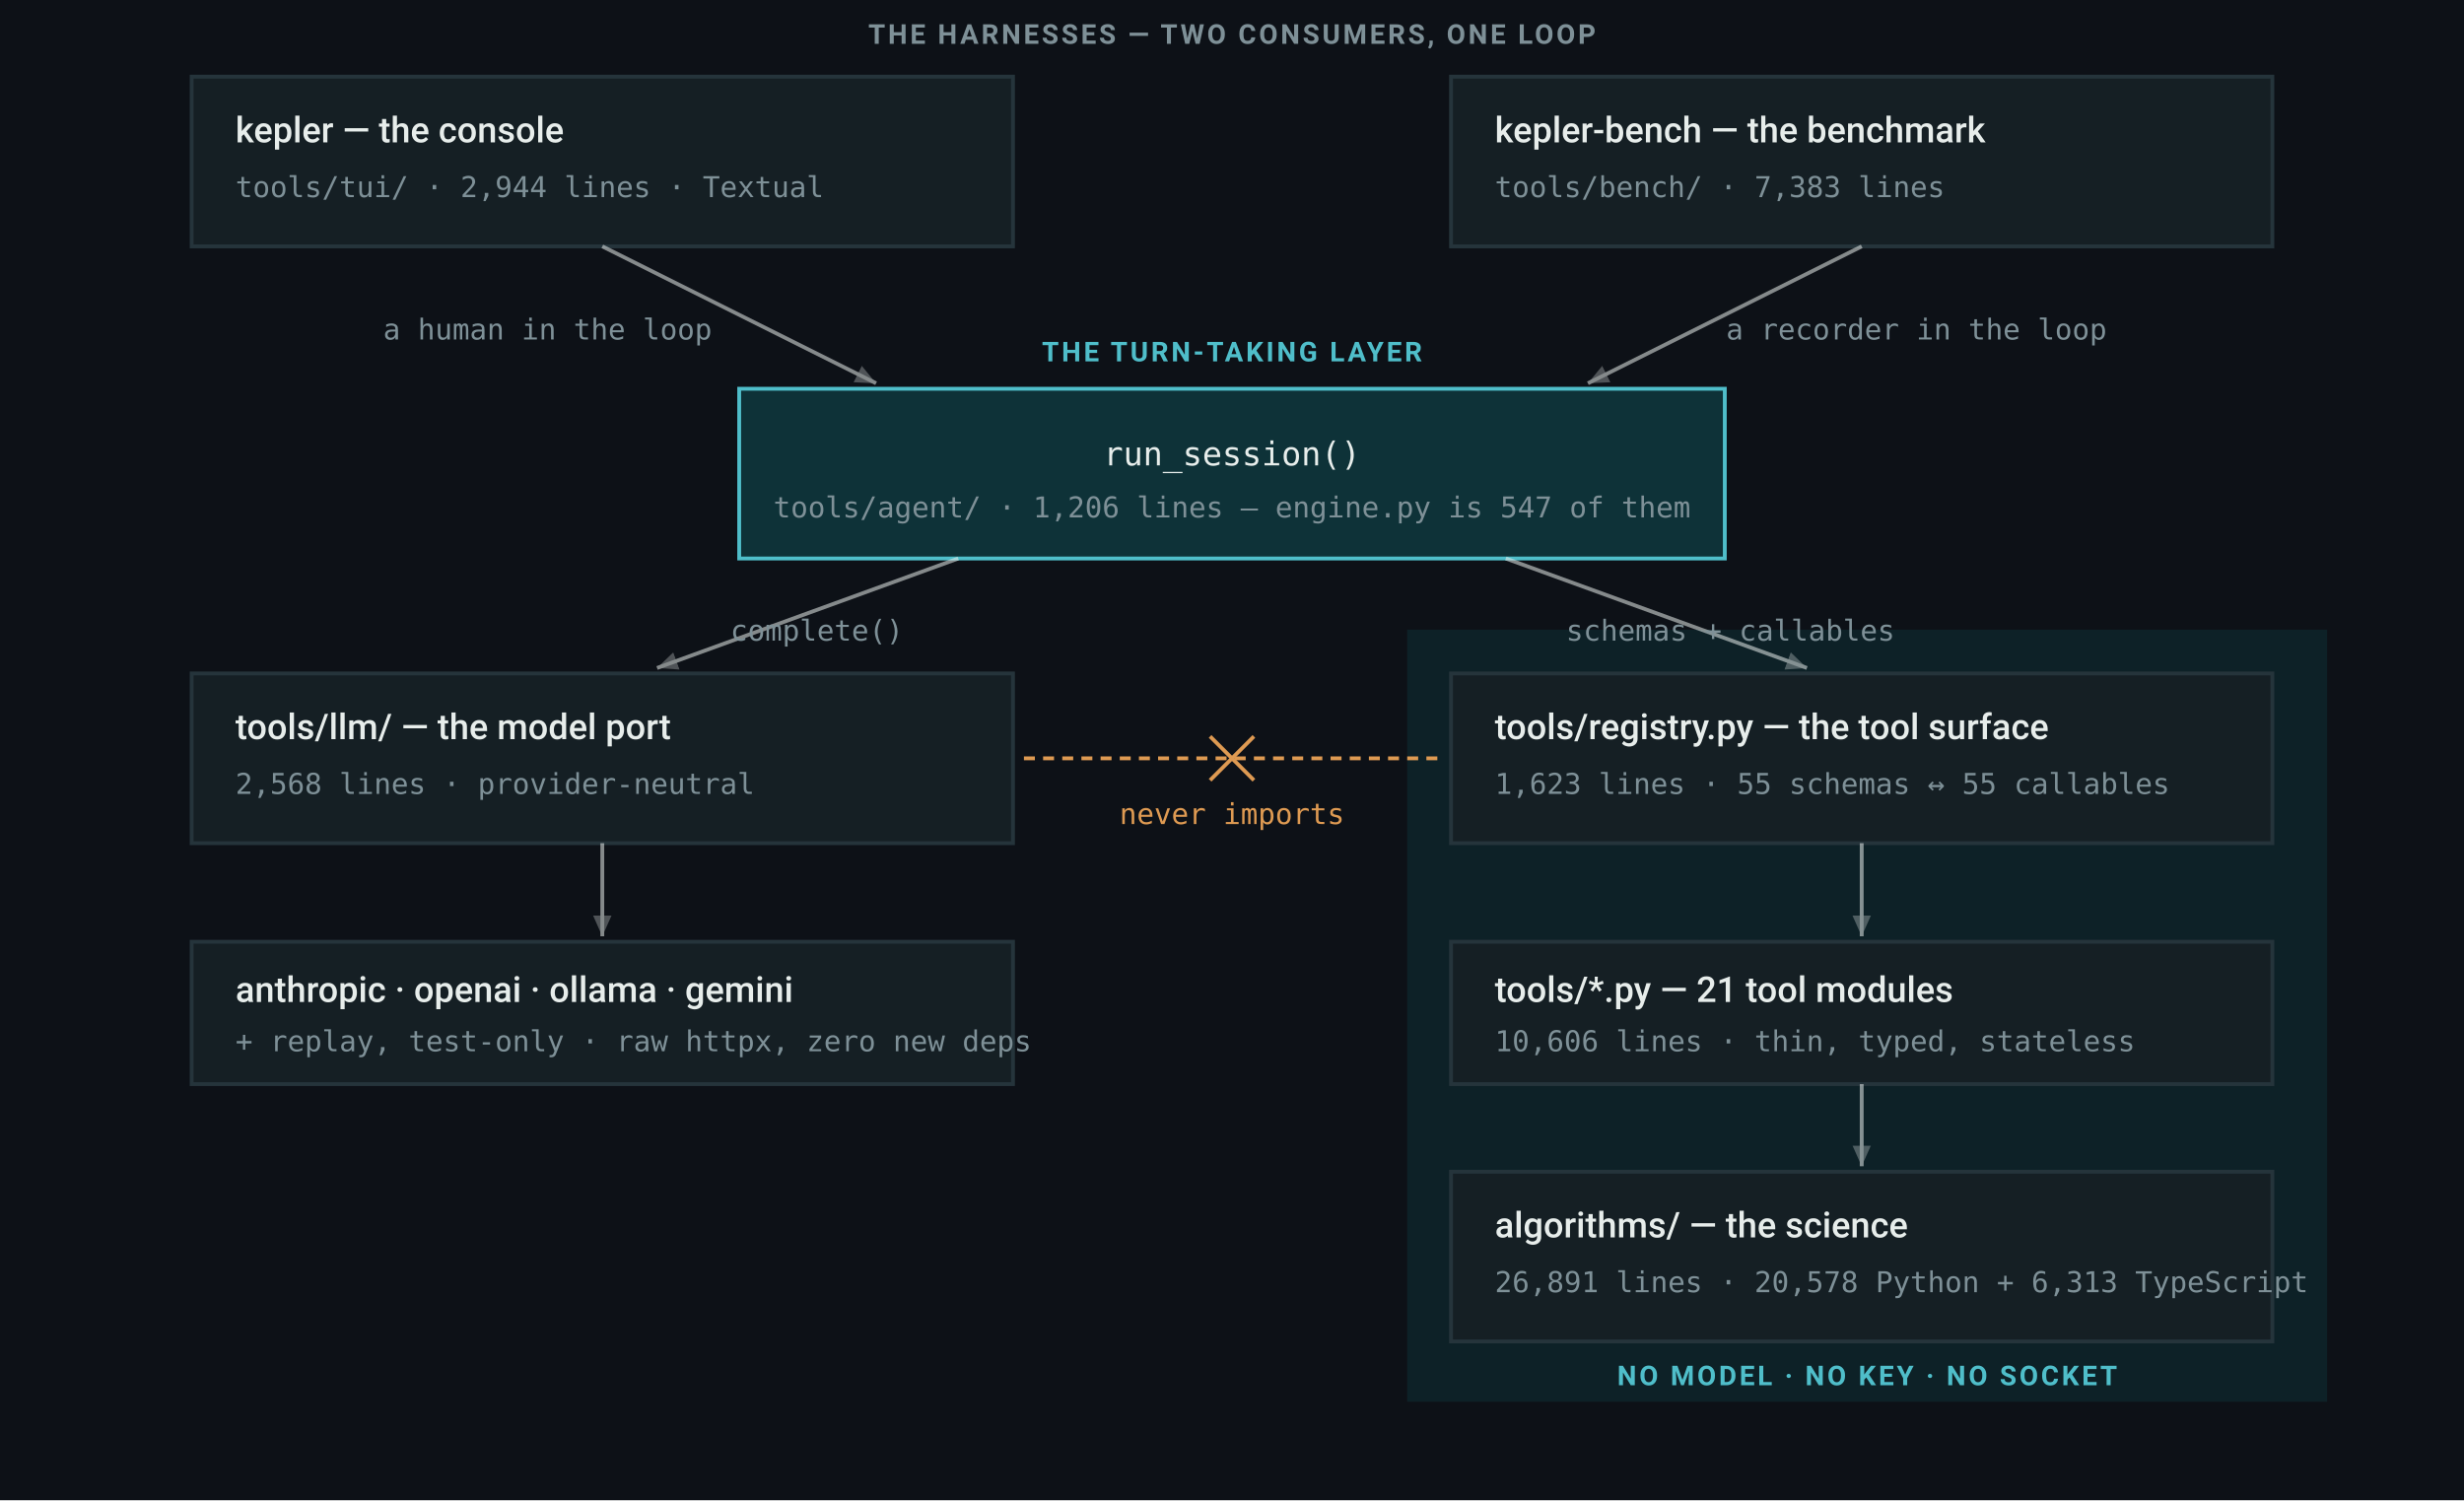
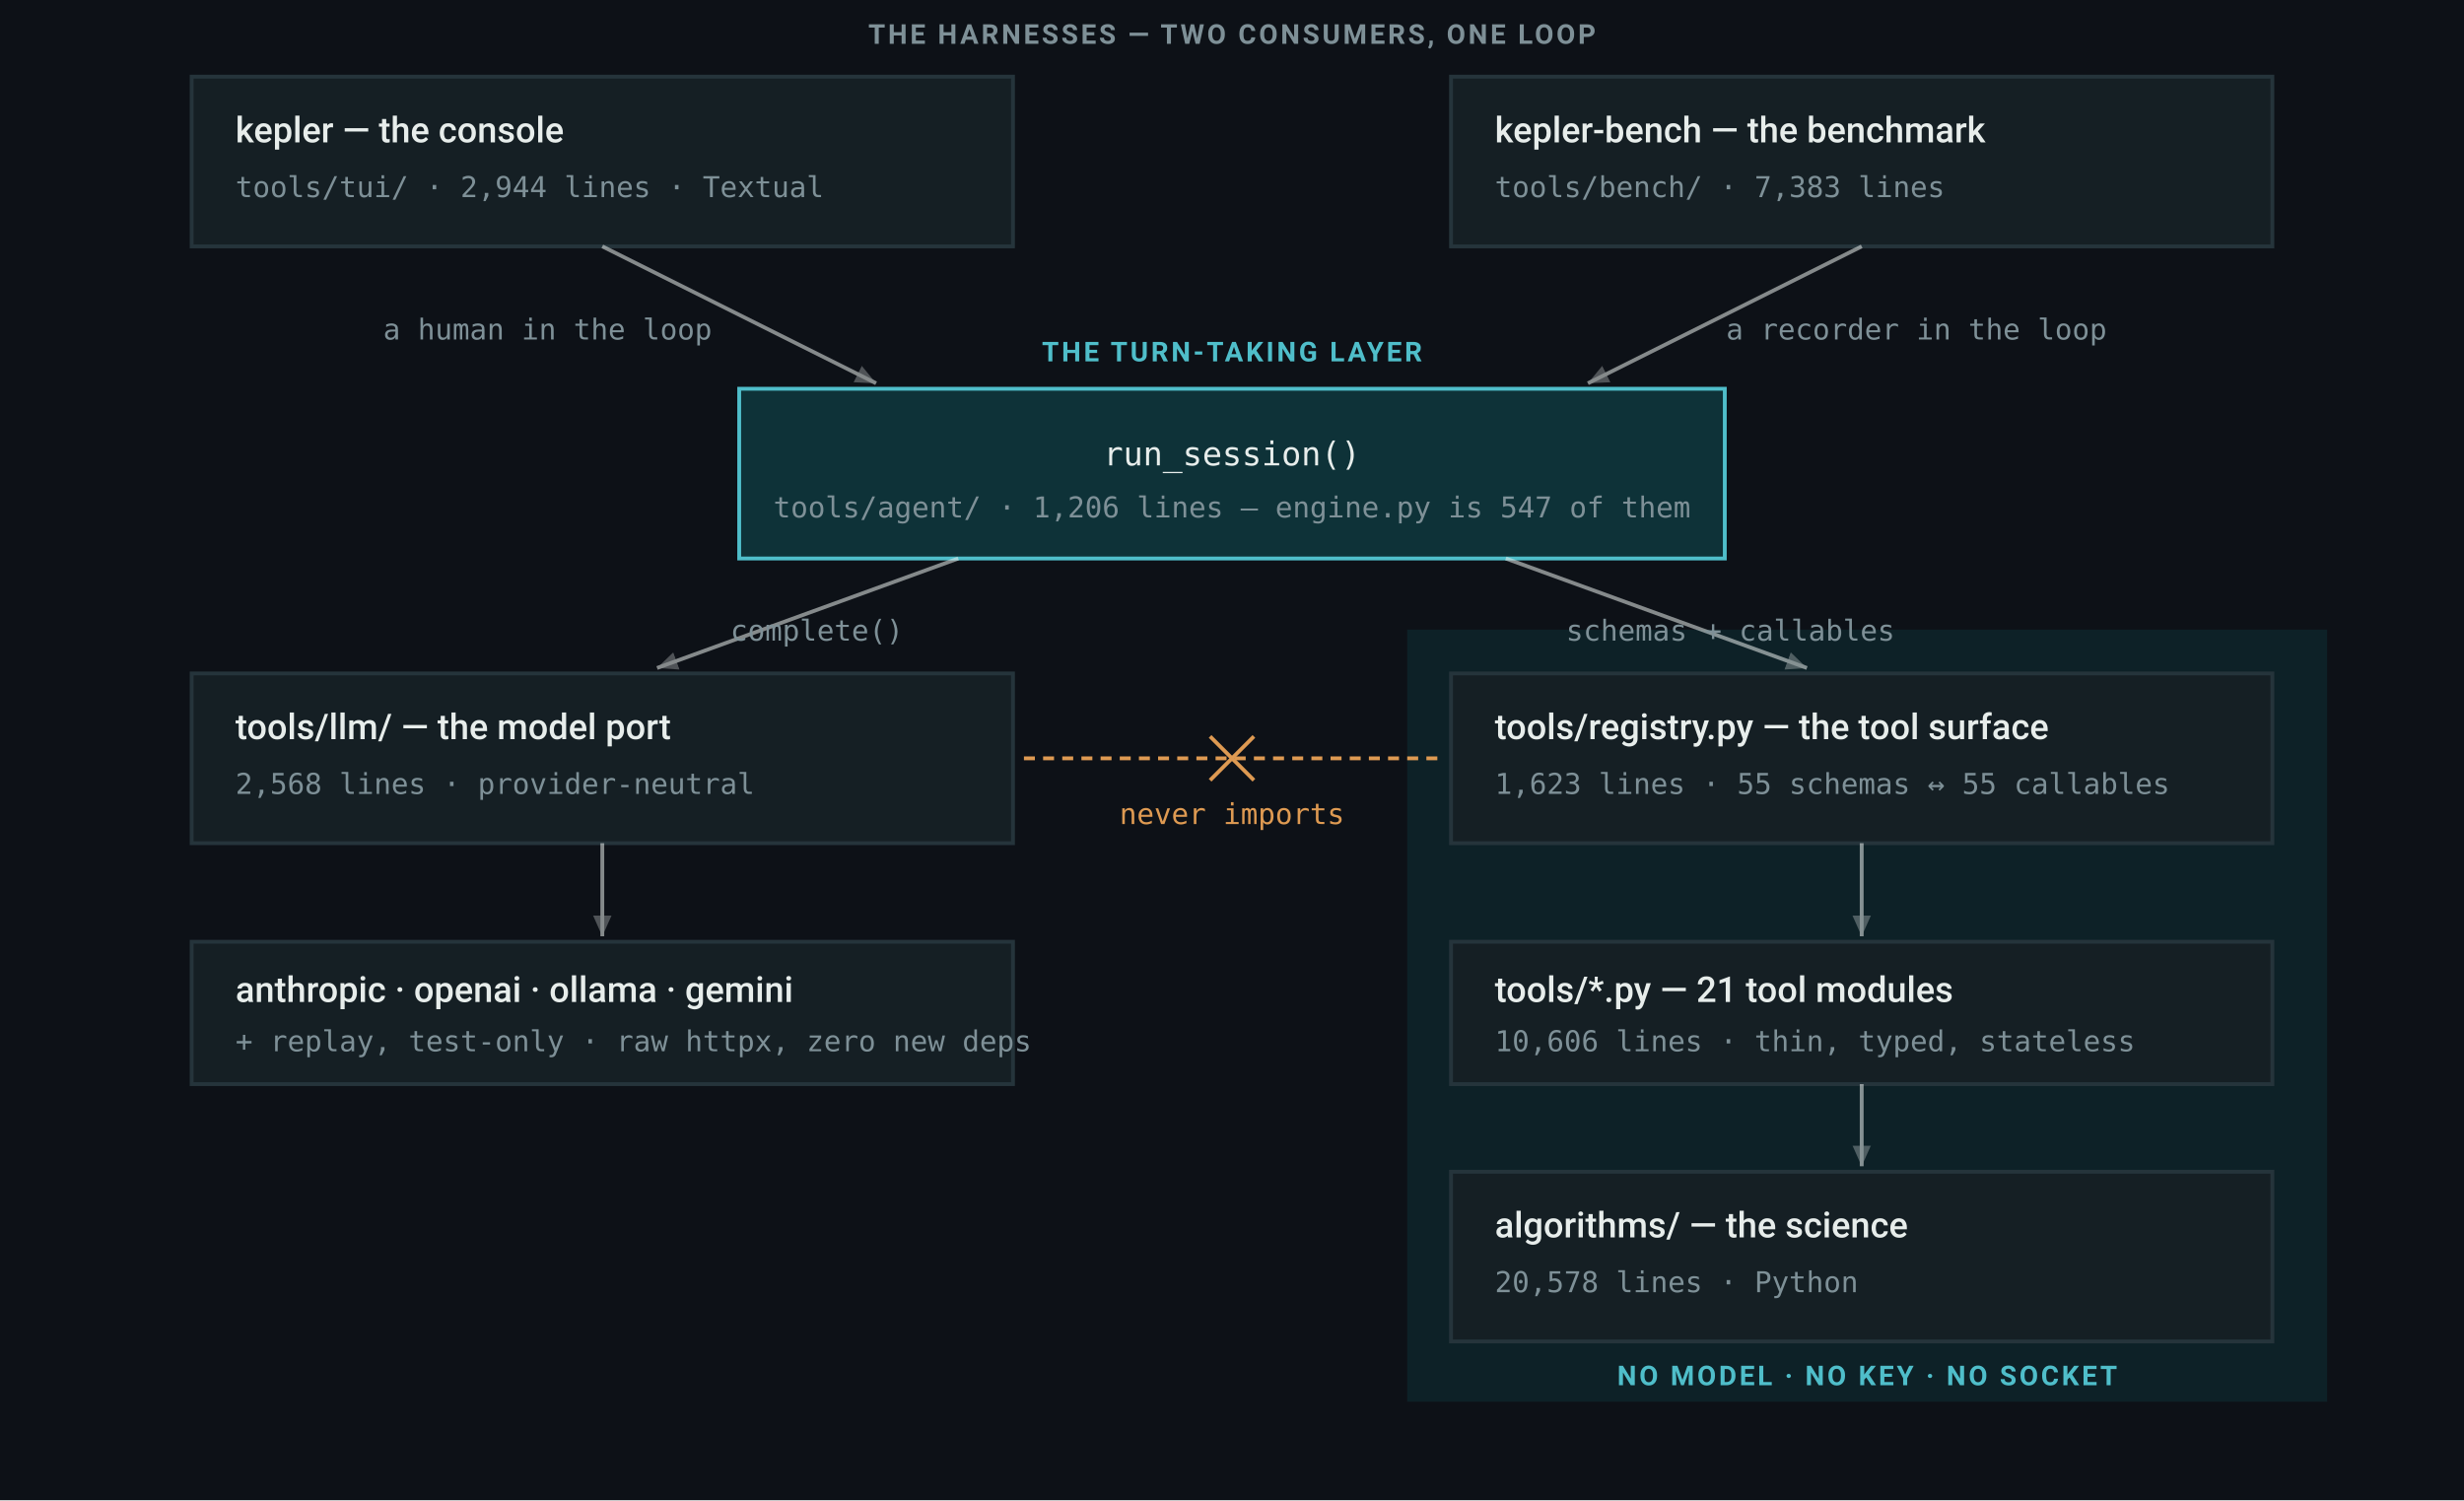
<svg xmlns="http://www.w3.org/2000/svg" width="900" height="548" viewBox="0 0 900 548" role="img" aria-label="Five layers: two harnesses -- the kepler console and kepler-bench -- drive run_session, which branches left into the model port and its four adapters and right into the tool registry, the tool modules and the algorithms. The right branch runs with no model, no key and no socket. The adapters never import the registry.">
  <style>
  svg { color: #E7EDEB; }
  text { font-family: system-ui, -apple-system, "Segoe UI", Roboto, "Helvetica Neue", Arial, sans-serif; fill: #E7EDEB; }
  .d-box { fill: #151F24; stroke: #25343B; stroke-width: 1.4; }
  .d-boxA { fill: #0E3238; stroke: #4FBECA; stroke-width: 1.4; }
  .d-boxW { fill: #38281A; stroke: #DE9A52; stroke-width: 1.4; }
  .d-frame { fill: none; stroke: #25343B; stroke-width: 1.4; opacity: .6; }
  .d-panel { fill: none; stroke: #25343B; stroke-width: 1.2; stroke-dasharray: 5 4; }
  .d-plane { fill: #0E3238; stroke: none; opacity: .5; }
  .d-line { stroke: #E7EDEB; stroke-width: 1.4; fill: none; opacity: .55; }
  .d-lineA { stroke: #4FBECA; stroke-width: 1.6; fill: none; }
  .d-lineW { stroke: #DE9A52; stroke-width: 1.4; fill: none; stroke-dasharray: 4 3; }
  .d-lineW.solid { stroke-dasharray: 0; }
  .d-rule { stroke: #E7EDEB; stroke-width: 1; fill: none; opacity: .25; }
  .mk { fill: #E7EDEB; opacity: .55; }
  .mkA { fill: #4FBECA; }
  .t { font-size: 13px; font-weight: 500; }
  .ts { font-family: ui-monospace, SFMono-Regular, Menlo, Consolas, "DejaVu Sans Mono", monospace; font-size: 10.5px; fill: #7E9097; }
  .tm { font-family: ui-monospace, SFMono-Regular, Menlo, Consolas, "DejaVu Sans Mono", monospace; font-size: 12px; font-weight: 500; }
  .tl { font-size: 10px; font-weight: 600; letter-spacing: .1em; fill: #7E9097; }
  .tla { font-size: 10px; font-weight: 600; letter-spacing: .1em; fill: #4FBECA; }
  .tlw { font-size: 10px; font-weight: 600; letter-spacing: .1em; fill: #DE9A52; }
  .tn { font-family: ui-monospace, SFMono-Regular, Menlo, Consolas, "DejaVu Sans Mono", monospace; font-size: 10.5px; fill: #7E9097; }
  .tn.ink { fill: #E7EDEB; }
  .tn.ink2 { fill: #B3C2C7; }
  .tn.accent { fill: #4FBECA; }
  .tn.warn { fill: #DE9A52; }
  .mid { text-anchor: middle; }
  .end { text-anchor: end; }
  </style>
  <defs>
    <marker id="a" viewBox="0 0 10 10" refX="9" refY="5" markerWidth="6" markerHeight="6" orient="auto-start-reverse">
      <path class="mk" d="M 0 1 L 9 5 L 0 9 z" />
    </marker>
    <marker id="aa" viewBox="0 0 10 10" refX="9" refY="5" markerWidth="6" markerHeight="6" orient="auto-start-reverse">
      <path class="mkA" d="M 0 1 L 9 5 L 0 9 z" />
    </marker>
  </defs>
  <rect width="900" height="548" fill="#0D1117" />
  <rect class="d-plane" x="514" y="230" width="336" height="282" />
  <text class="tl mid" x="450" y="16">THE HARNESSES — TWO CONSUMERS, ONE LOOP</text>
  <rect class="d-box" x="70" y="28" width="300" height="62" />
  <text class="t" x="86" y="52">kepler — the console</text>
  <text class="ts" x="86" y="72">tools/tui/ · 2,944 lines · Textual</text>
  <rect class="d-box" x="530" y="28" width="300" height="62" />
  <text class="t" x="546" y="52">kepler-bench — the benchmark</text>
  <text class="ts" x="546" y="72">tools/bench/ · 7,383 lines</text>
  <line class="d-line" x1="220" y1="90" x2="320" y2="140" marker-end="url(#a)" />
  <line class="d-line" x1="680" y1="90" x2="580" y2="140" marker-end="url(#a)" />
  <text class="tn mid" x="200" y="124">a human in the loop</text>
  <text class="tn mid" x="700" y="124">a recorder in the loop</text>
  <text class="tla mid" x="450" y="132">THE TURN-TAKING LAYER</text>
  <rect class="d-boxA" x="270" y="142" width="360" height="62" />
  <text class="tm mid" x="450" y="170">run_session()</text>
  <text class="ts mid" x="450" y="189">tools/agent/ · 1,206 lines — engine.py is 547 of them</text>
  <line class="d-line" x1="350" y1="204" x2="240" y2="244" marker-end="url(#a)" />
  <line class="d-line" x1="550" y1="204" x2="660" y2="244" marker-end="url(#a)" />
  <text class="tn end" x="330" y="234">complete()</text>
  <text class="tn" x="572" y="234">schemas + callables</text>
  <rect class="d-box" x="70" y="246" width="300" height="62" />
  <text class="t" x="86" y="270">tools/llm/ — the model port</text>
  <text class="ts" x="86" y="290">2,568 lines · provider-neutral</text>
  <rect class="d-box" x="530" y="246" width="300" height="62" />
  <text class="t" x="546" y="270">tools/registry.py — the tool surface</text>
  <text class="ts" x="546" y="290">1,623 lines · 55 schemas ↔ 55 callables</text>
  <line class="d-lineW" x1="374" y1="277" x2="526" y2="277" />
  <line class="d-lineW solid" x1="442" y1="269" x2="458" y2="285" />
  <line class="d-lineW solid" x1="458" y1="269" x2="442" y2="285" />
  <text class="tn warn mid" x="450" y="301">never imports</text>
  <line class="d-line" x1="220" y1="308" x2="220" y2="342" marker-end="url(#a)" />
  <rect class="d-box" x="70" y="344" width="300" height="52" />
  <text class="t" x="86" y="366">anthropic · openai · ollama · gemini</text>
  <text class="ts" x="86" y="384">+ replay, test-only · raw httpx, zero new deps</text>
  <line class="d-line" x1="680" y1="308" x2="680" y2="342" marker-end="url(#a)" />
  <rect class="d-box" x="530" y="344" width="300" height="52" />
  <text class="t" x="546" y="366">tools/*.py — 21 tool modules</text>
  <text class="ts" x="546" y="384">10,606 lines · thin, typed, stateless</text>
  <line class="d-line" x1="680" y1="396" x2="680" y2="426" marker-end="url(#a)" />
  <rect class="d-box" x="530" y="428" width="300" height="62" />
  <text class="t" x="546" y="452">algorithms/ — the science</text>
-   <text class="ts" x="546" y="472">26,891 lines · 20,578 Python + 6,313 TypeScript</text>
+   <text class="ts" x="546" y="472">20,578 lines · Python</text>
  <text class="tla mid" x="682" y="506">NO MODEL · NO KEY · NO SOCKET</text>
</svg>
